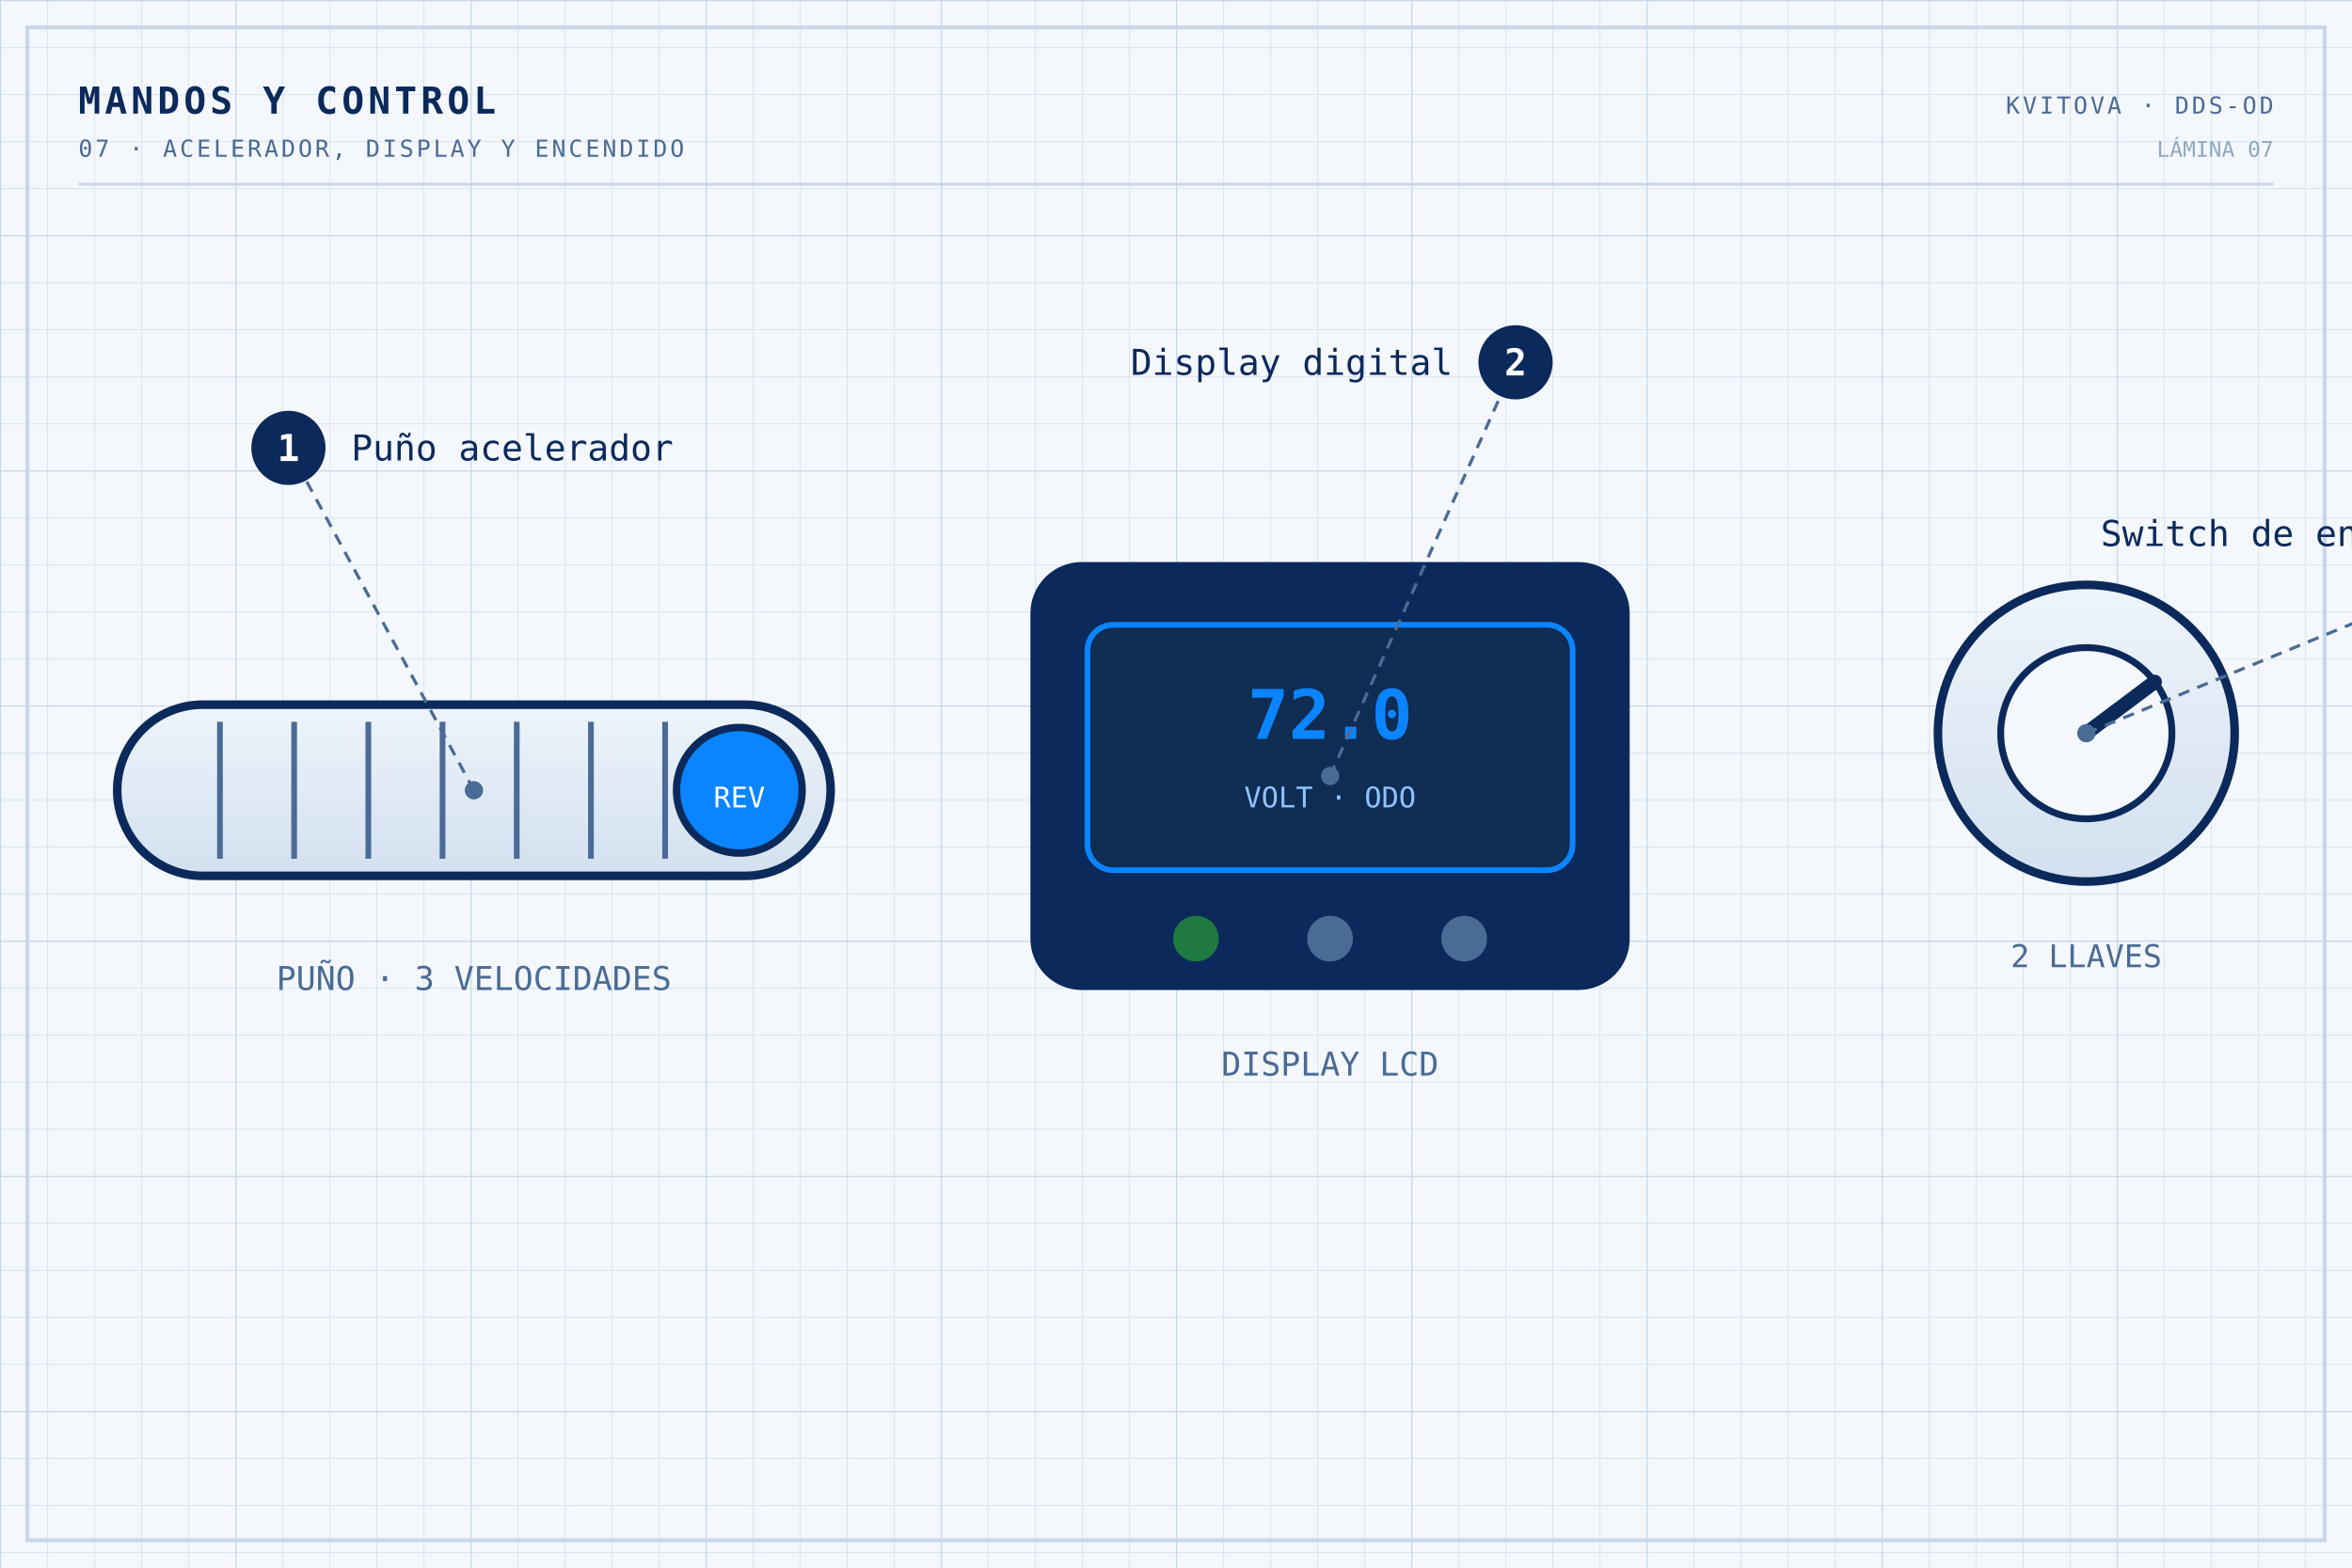
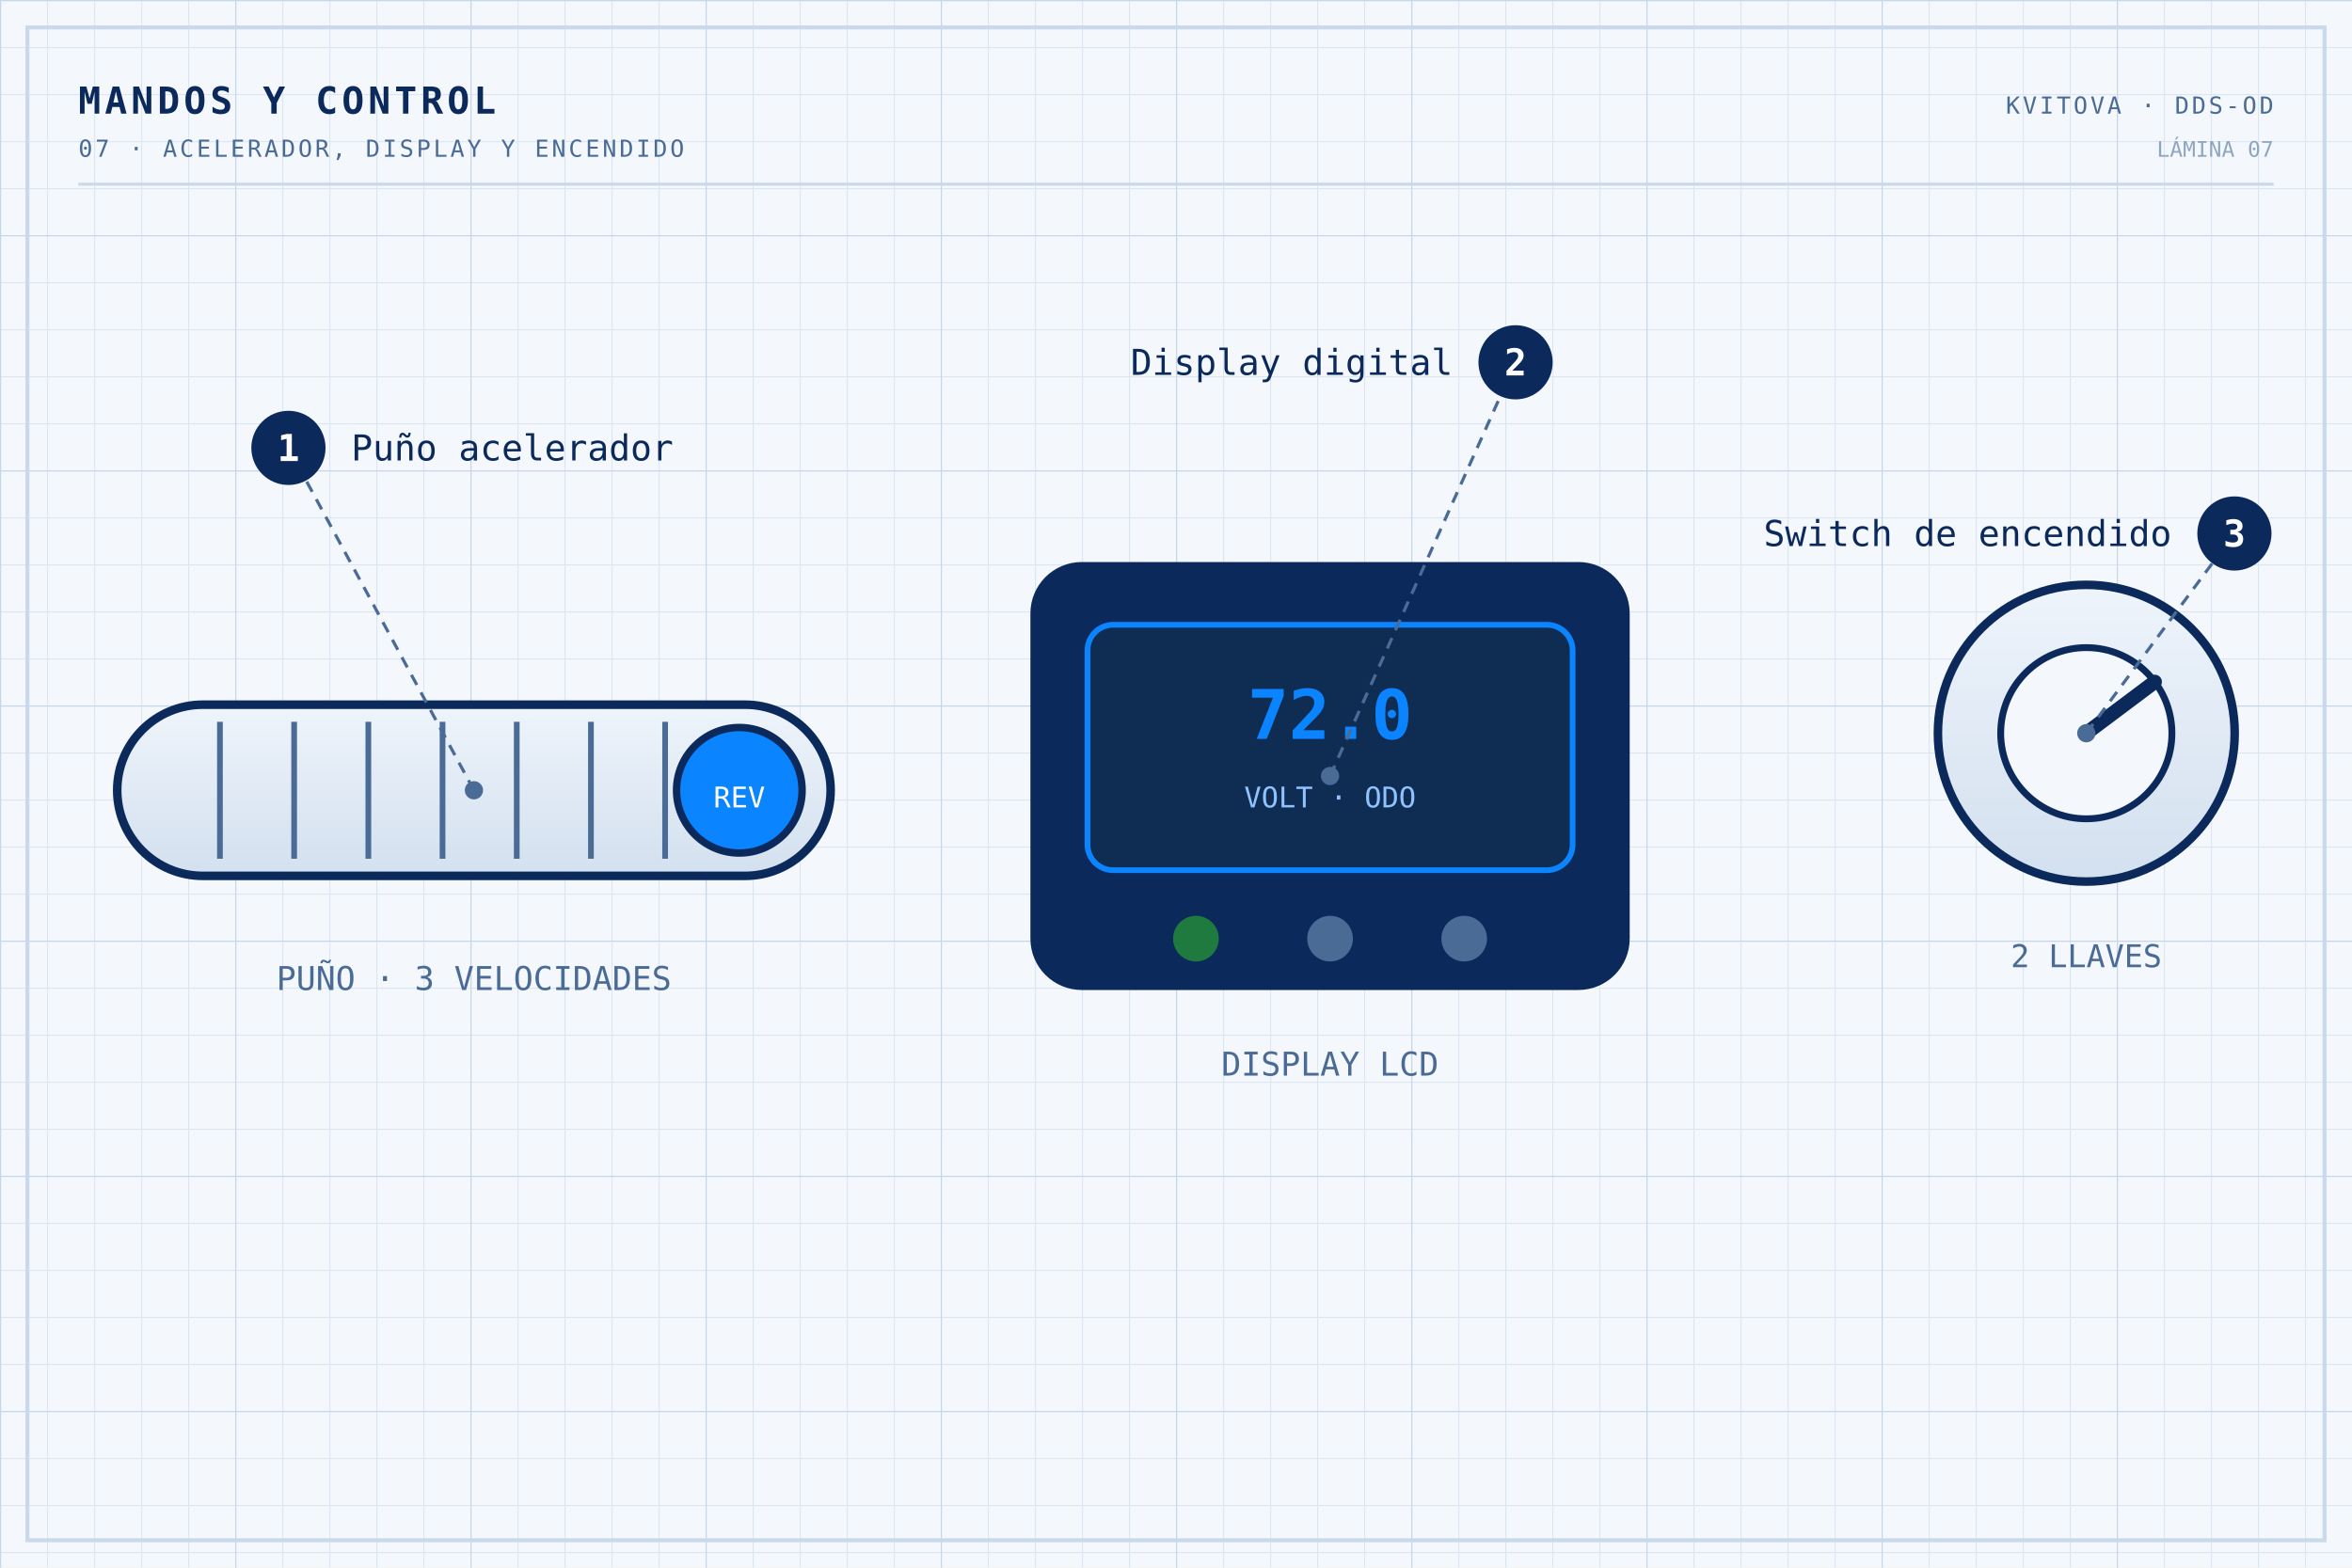
<svg xmlns="http://www.w3.org/2000/svg" viewBox="0 0 1200 800" width="1200" height="800" role="img" aria-label="MANDOS Y CONTROL">
  <defs>
    <pattern id="grid" width="24" height="24" patternUnits="userSpaceOnUse">
      <path d="M24 0H0V24" fill="none" stroke="#dbe6f3" stroke-width="1" />
    </pattern>
    <pattern id="grid-lg" width="120" height="120" patternUnits="userSpaceOnUse">
      <path d="M120 0H0V120" fill="none" stroke="#c6d7ea" stroke-width="1.2" />
    </pattern>
    <linearGradient id="steel" x1="0" y1="0" x2="0" y2="1">
      <stop offset="0" stop-color="#eef4fb" />
      <stop offset="1" stop-color="#d3e0ef" />
    </linearGradient>
    <linearGradient id="volt" x1="0" y1="0" x2="1" y2="1">
      <stop offset="0" stop-color="#3aa0ff" />
      <stop offset="1" stop-color="#0b5fd0" />
    </linearGradient>
    <marker id="arrow" markerWidth="9" markerHeight="9" refX="7" refY="3" orient="auto">
      <path d="M0 0l7 3-7 3z" fill="#4a6b96" />
    </marker>
  </defs>
  <rect width="1200" height="800" fill="#f4f7fb" />
  <rect width="1200" height="800" fill="url(#grid)" />
  <rect width="1200" height="800" fill="url(#grid-lg)" />
  <rect x="14" y="14" width="1172" height="772" fill="none" stroke="#c9d8ea" stroke-width="2" />
  <g font-family="ui-monospace, SFMono-Regular, Menlo, monospace">
    <text x="40" y="58" font-size="19" font-weight="700" fill="#0b2a5b" letter-spacing="2">MANDOS Y CONTROL</text>
    <text x="40" y="80" font-size="12" fill="#4a6b96" letter-spacing="1.4">07 · ACELERADOR, DISPLAY Y ENCENDIDO</text>
    <text x="1160" y="58" font-size="12" fill="#4a6b96" text-anchor="end" letter-spacing="1.4">KVITOVA · DDS-OD</text>
    <text x="1160" y="80" font-size="11" fill="#8fa6c2" text-anchor="end">LÁMINA 07</text>
  </g>
  <line x1="40" y1="94" x2="1160" y2="94" stroke="#c9d8ea" stroke-width="1.5" />
  <g id="sheet-body" transform="translate(-158.6 -77.2) scale(1.456)">
    <g id="parte-01">
      <rect x="150" y="300" width="250" height="60" rx="30" fill="url(#steel)" stroke="#0b2a5b" stroke-width="3" />
      <g stroke="#4a6b96" stroke-width="2">
        <path d="M186 306v48" />
        <path d="M212 306v48" />
        <path d="M238 306v48" />
        <path d="M264 306v48" />
        <path d="M290 306v48" />
        <path d="M316 306v48" />
        <path d="M342 306v48" />
      </g>
      <circle cx="368" cy="330" r="22" fill="#0a84ff" stroke="#0b2a5b" stroke-width="2.6" />
      <text x="368" y="336" font-size="10" fill="#fff" text-anchor="middle" font-family="ui-monospace, monospace">REV</text>
      <text x="275" y="400" font-size="11.5" fill="#4a6b96" text-anchor="middle" font-family="ui-monospace, monospace">PUÑO · 3 VELOCIDADES</text>
    </g>
    <g id="parte-02">
      <rect x="470" y="250" width="210" height="150" rx="18" fill="#0b2a5b" />
      <rect x="490" y="272" width="170" height="86" rx="9" fill="#0f2c52" stroke="#0a84ff" stroke-width="2" />
      <text x="575" y="312" font-size="24" font-weight="700" fill="#0a84ff" text-anchor="middle" font-family="ui-monospace, monospace">72.0</text>
      <text x="575" y="336" font-size="10" fill="#8fc2ff" text-anchor="middle" font-family="ui-monospace, monospace">VOLT · ODO</text>
      <circle cx="528" cy="382" r="8" fill="#1f7a3f" />
      <circle cx="575" cy="382" r="8" fill="#4a6b96" />
      <circle cx="622" cy="382" r="8" fill="#4a6b96" />
      <text x="575" y="430" font-size="11.5" fill="#4a6b96" text-anchor="middle" font-family="ui-monospace, monospace">DISPLAY LCD</text>
    </g>
    <g id="parte-03">
      <circle cx="840" cy="310" r="52" fill="url(#steel)" stroke="#0b2a5b" stroke-width="3" />
      <circle cx="840" cy="310" r="30" fill="#f4f7fb" stroke="#0b2a5b" stroke-width="2.4" />
      <path d="M840 310l24 -18" stroke="#0b2a5b" stroke-width="5" stroke-linecap="round" />
      <text x="840" y="392" font-size="11" fill="#4a6b96" text-anchor="middle" font-family="ui-monospace, monospace">2 LLAVES</text>
    </g>
    <g class="callout" font-family="ui-monospace, SFMono-Regular, Menlo, monospace">
      <path d="M275 330 L210 210" stroke="#4a6b96" stroke-width="1.1" stroke-dasharray="4 3" />
      <circle cx="275" cy="330" r="3.2" fill="#4a6b96" />
      <circle cx="210" cy="210" r="13" fill="#0b2a5b" />
      <text x="210" y="214.6" font-size="13" font-weight="700" fill="#fff" text-anchor="middle">1</text>
      <text x="232" y="214.4" font-size="12.5" fill="#0b2a5b" text-anchor="start">Puño acelerador</text>
    </g>
    <g class="callout" font-family="ui-monospace, SFMono-Regular, Menlo, monospace">
      <path d="M575 325 L640 180" stroke="#4a6b96" stroke-width="1.1" stroke-dasharray="4 3" />
      <circle cx="575" cy="325" r="3.2" fill="#4a6b96" />
      <circle cx="640" cy="180" r="13" fill="#0b2a5b" />
      <text x="640" y="184.6" font-size="13" font-weight="700" fill="#fff" text-anchor="middle">2</text>
      <text x="618" y="184.4" font-size="12.5" fill="#0b2a5b" text-anchor="end">Display digital</text>
    </g>
    <g class="callout" font-family="ui-monospace, SFMono-Regular, Menlo, monospace">
-       <path d="M840 310 L1010 240" stroke="#4a6b96" stroke-width="1.1" stroke-dasharray="4 3" />
+       <path d="M840 310 L891.9 240.0" stroke="#4a6b96" stroke-width="1.1" stroke-dasharray="4 3" />
      <circle cx="840" cy="310" r="3.2" fill="#4a6b96" />
-       <circle cx="1010" cy="240" r="13" fill="#0b2a5b" />
-       <text x="1010" y="244.6" font-size="13" font-weight="700" fill="#fff" text-anchor="middle">3</text>
-       <text x="988" y="244.4" font-size="12.5" fill="#0b2a5b" text-anchor="end">Switch de encendido</text>
+       <circle cx="891.9" cy="240.0" r="13" fill="#0b2a5b" />
+       <text x="891.9" y="244.6" font-size="13" font-weight="700" fill="#fff" text-anchor="middle">3</text>
+       <text x="869.9" y="244.4" font-size="12.5" fill="#0b2a5b" text-anchor="end">Switch de encendido</text>
    </g>
  </g>
</svg>
